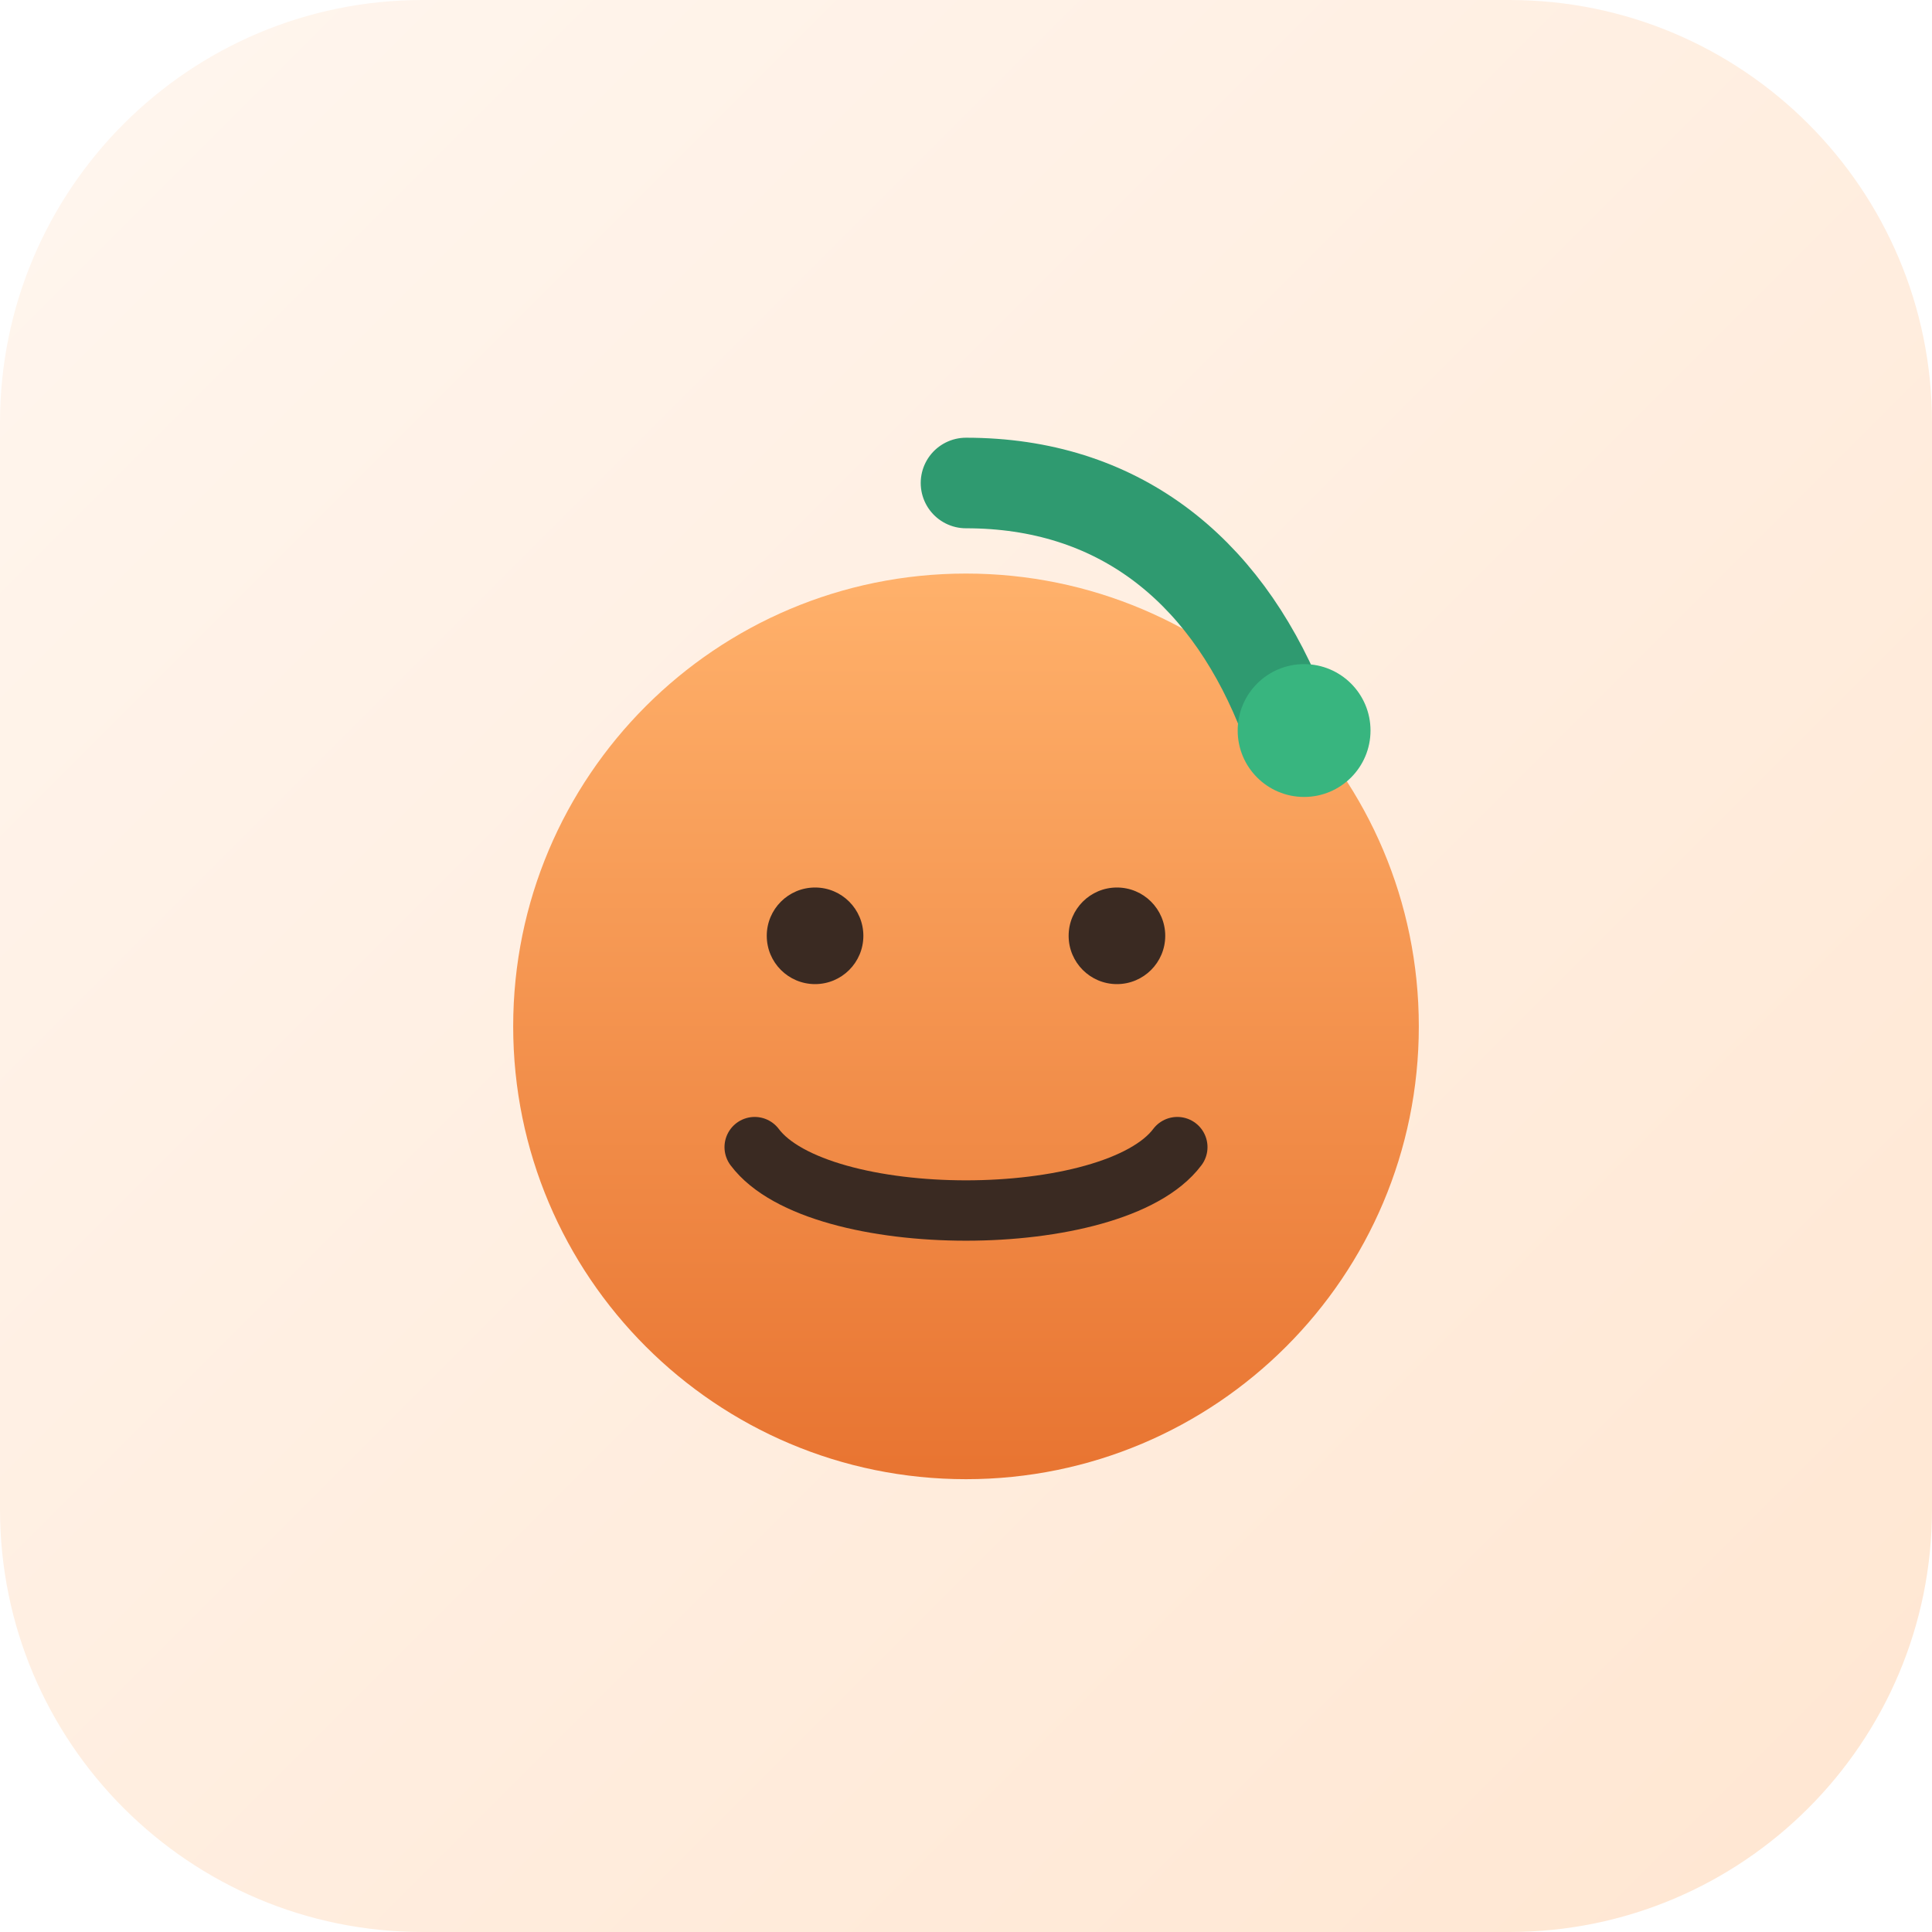
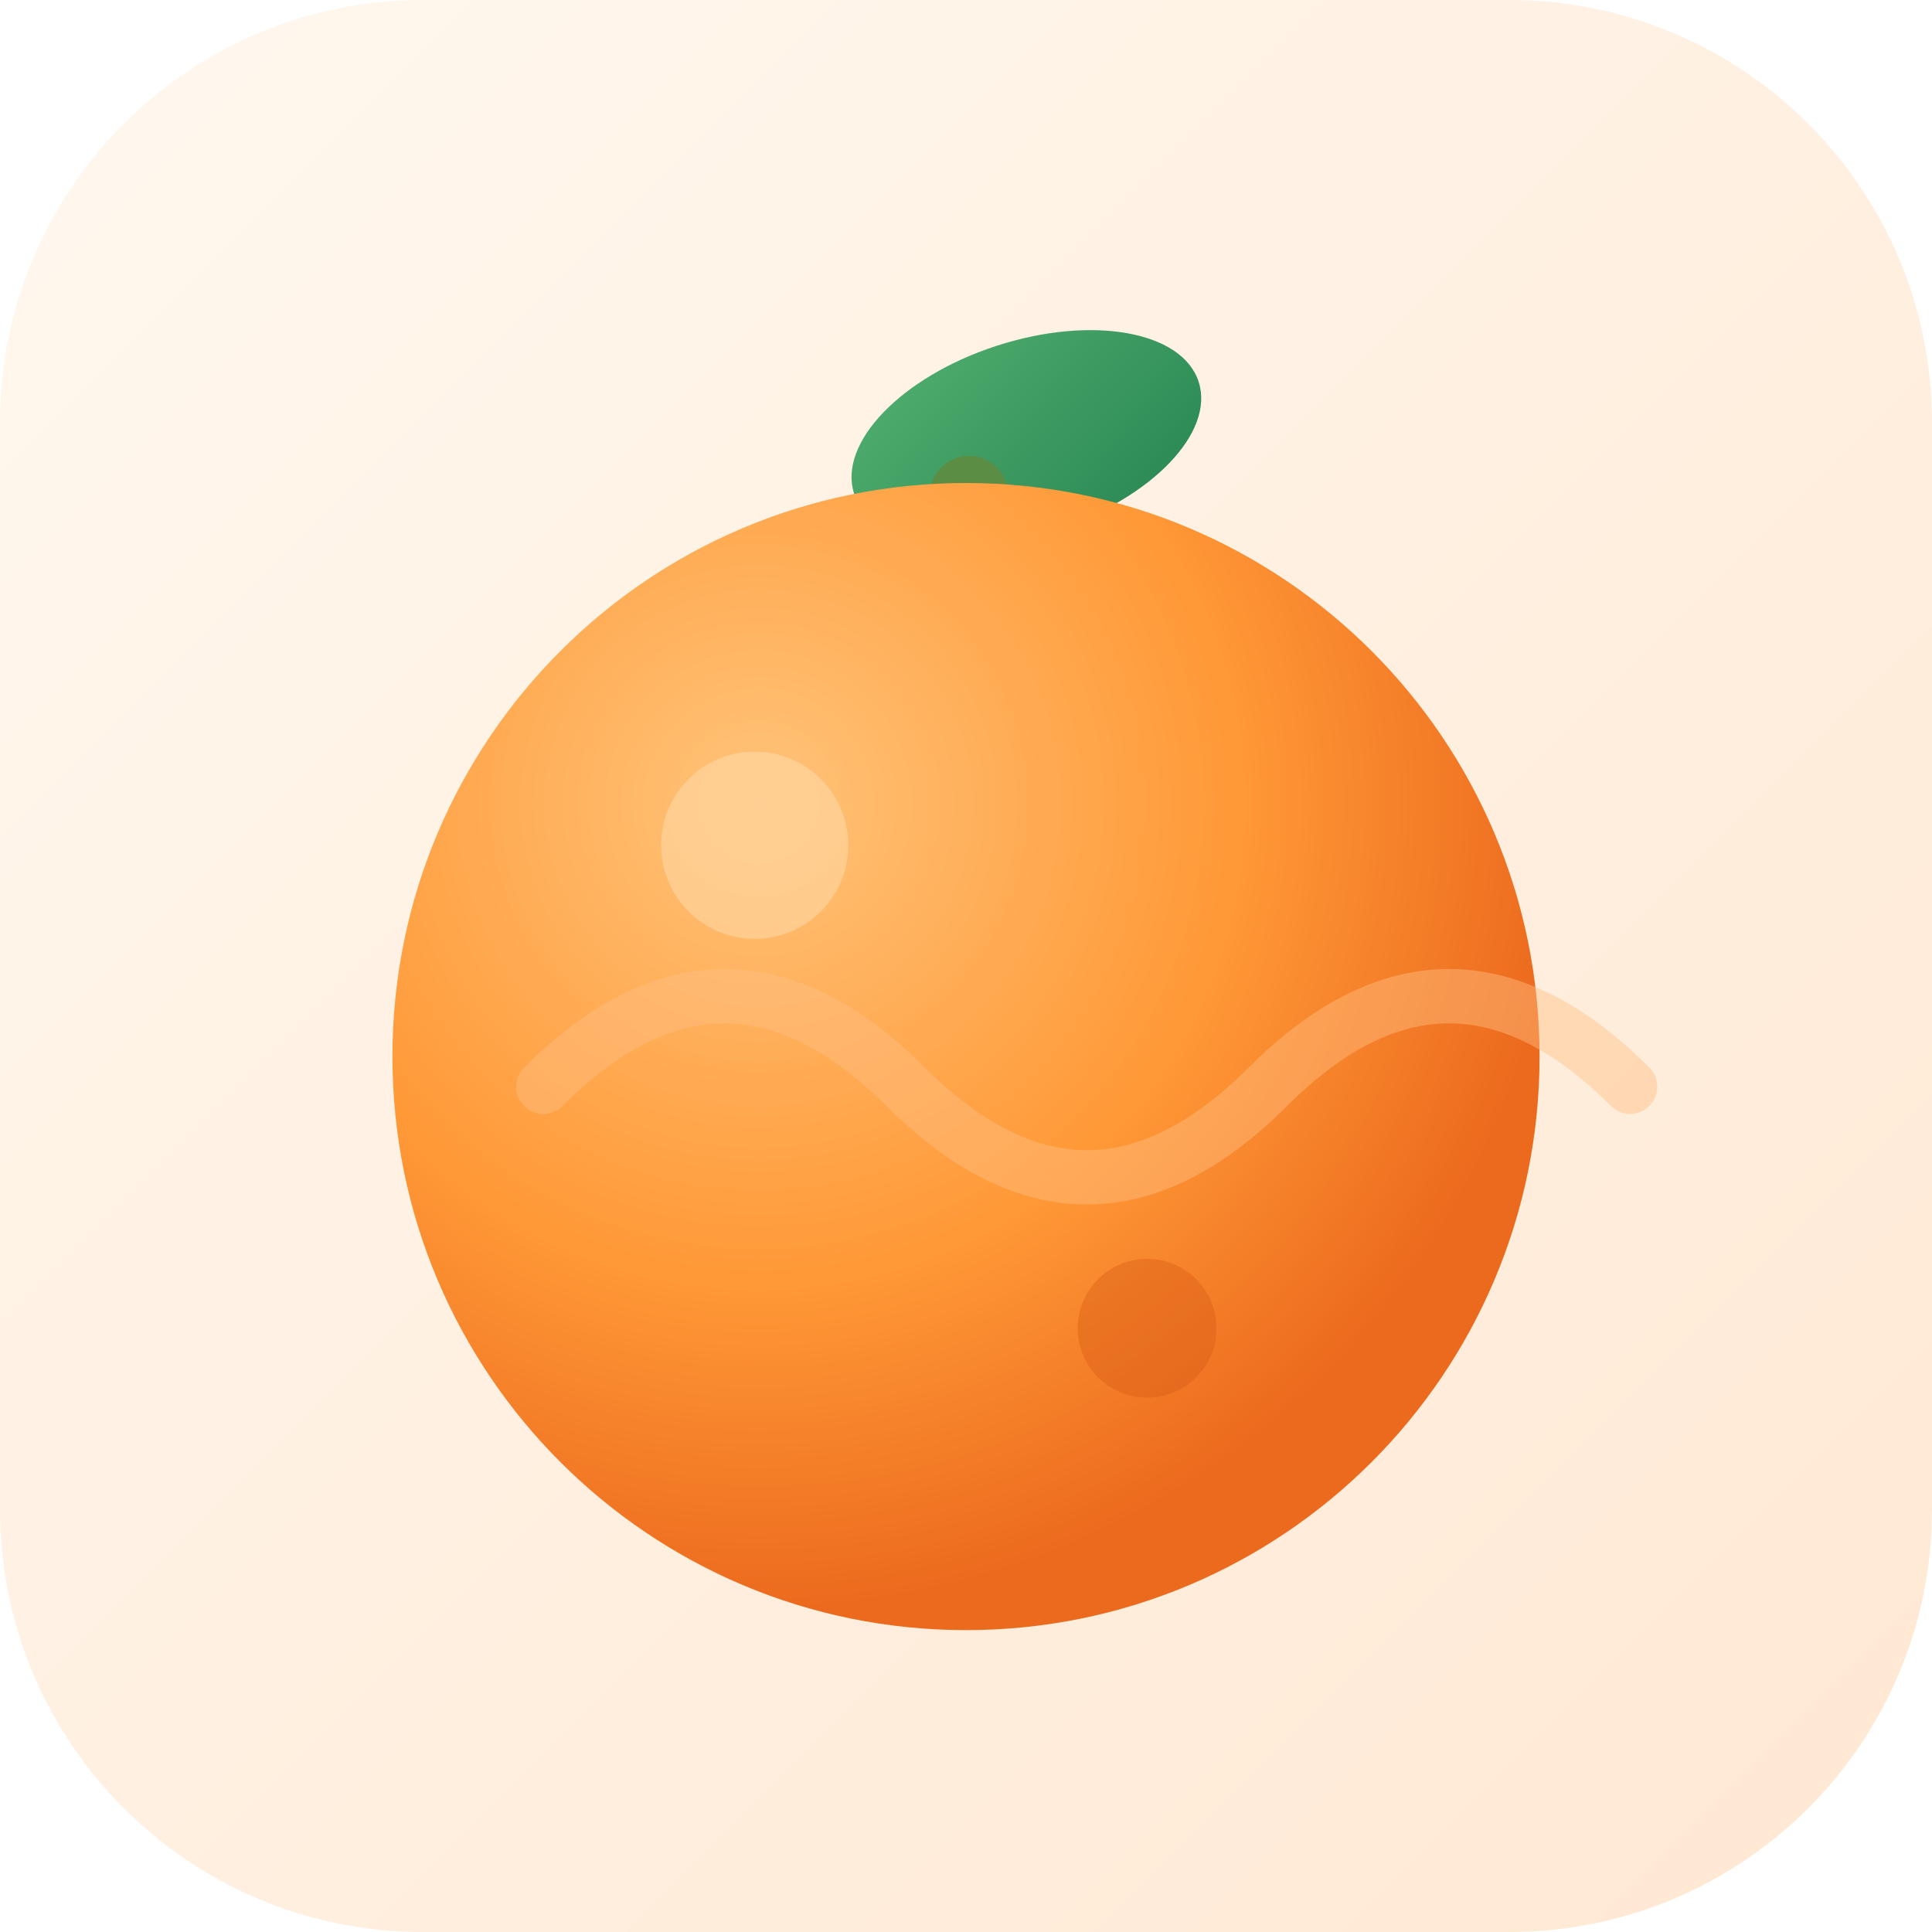
- <svg xmlns="http://www.w3.org/2000/svg" viewBox="0 0 64 64" role="img" aria-label="Jeju Trip Favicon">
+ <svg xmlns="http://www.w3.org/2000/svg" viewBox="0 0 64 64" role="img" aria-labelledby="faviconTitle">
  <defs>
    <linearGradient id="bg" x1="0" y1="0" x2="1" y2="1">
-       <stop offset="0%" stop-color="#fff6ef" />
-       <stop offset="100%" stop-color="#ffe6d1" />
+       <stop offset="0%" stop-color="#fff8ef" />
+       <stop offset="100%" stop-color="#ffe8d3" />
    </linearGradient>
-     <linearGradient id="seal" x1="0" y1="0" x2="0" y2="1">
-       <stop offset="0%" stop-color="#ffb16b" />
-       <stop offset="100%" stop-color="#e87431" />
+     <radialGradient id="tangerine" cx="32%" cy="28%" r="70%">
+       <stop offset="0%" stop-color="#ffc47a" />
+       <stop offset="60%" stop-color="#ff9836" />
+       <stop offset="100%" stop-color="#ec6a1e" />
+     </radialGradient>
+     <linearGradient id="leaf" x1="0" y1="0" x2="1" y2="1">
+       <stop offset="0%" stop-color="#52b070" />
+       <stop offset="100%" stop-color="#278552" />
    </linearGradient>
  </defs>
  <rect width="64" height="64" rx="14" fill="url(#bg)" />
-   <circle cx="32" cy="34" r="15" fill="url(#seal)" />
-   <circle cx="27" cy="31" r="1.6" fill="#3a2a22" />
-   <circle cx="37" cy="31" r="1.6" fill="#3a2a22" />
-   <path d="M25 38c2.1 2.8 11.9 2.8 14 0" stroke="#3a2a22" stroke-width="2" stroke-linecap="round" fill="none" />
-   <path d="M32 16c5 0 8.5 2.8 10.4 7.4" stroke="#2f9a70" stroke-width="3" stroke-linecap="round" fill="none" />
-   <circle cx="43.2" cy="24.2" r="2.2" fill="#38b57f" />
+   <ellipse cx="34" cy="14.5" rx="6" ry="3.2" fill="url(#leaf)" transform="rotate(-18 34 14.5)" />
+   <rect x="30.8" y="15.1" width="2.6" height="6.2" rx="1.3" fill="#5b8d45" />
+   <circle cx="32" cy="35" r="19" fill="url(#tangerine)" />
+   <circle cx="25" cy="28" r="3.1" fill="#ffd5a0" opacity="0.65" />
+   <circle cx="38" cy="44" r="2.3" fill="#d85b15" opacity="0.4" />
+   <path d="M18 36c4-4 8-4 12 0s8 4 12 0 8-4 12 0" fill="none" stroke="#ffbf83" stroke-width="1.8" stroke-linecap="round" opacity="0.45" />
</svg>
